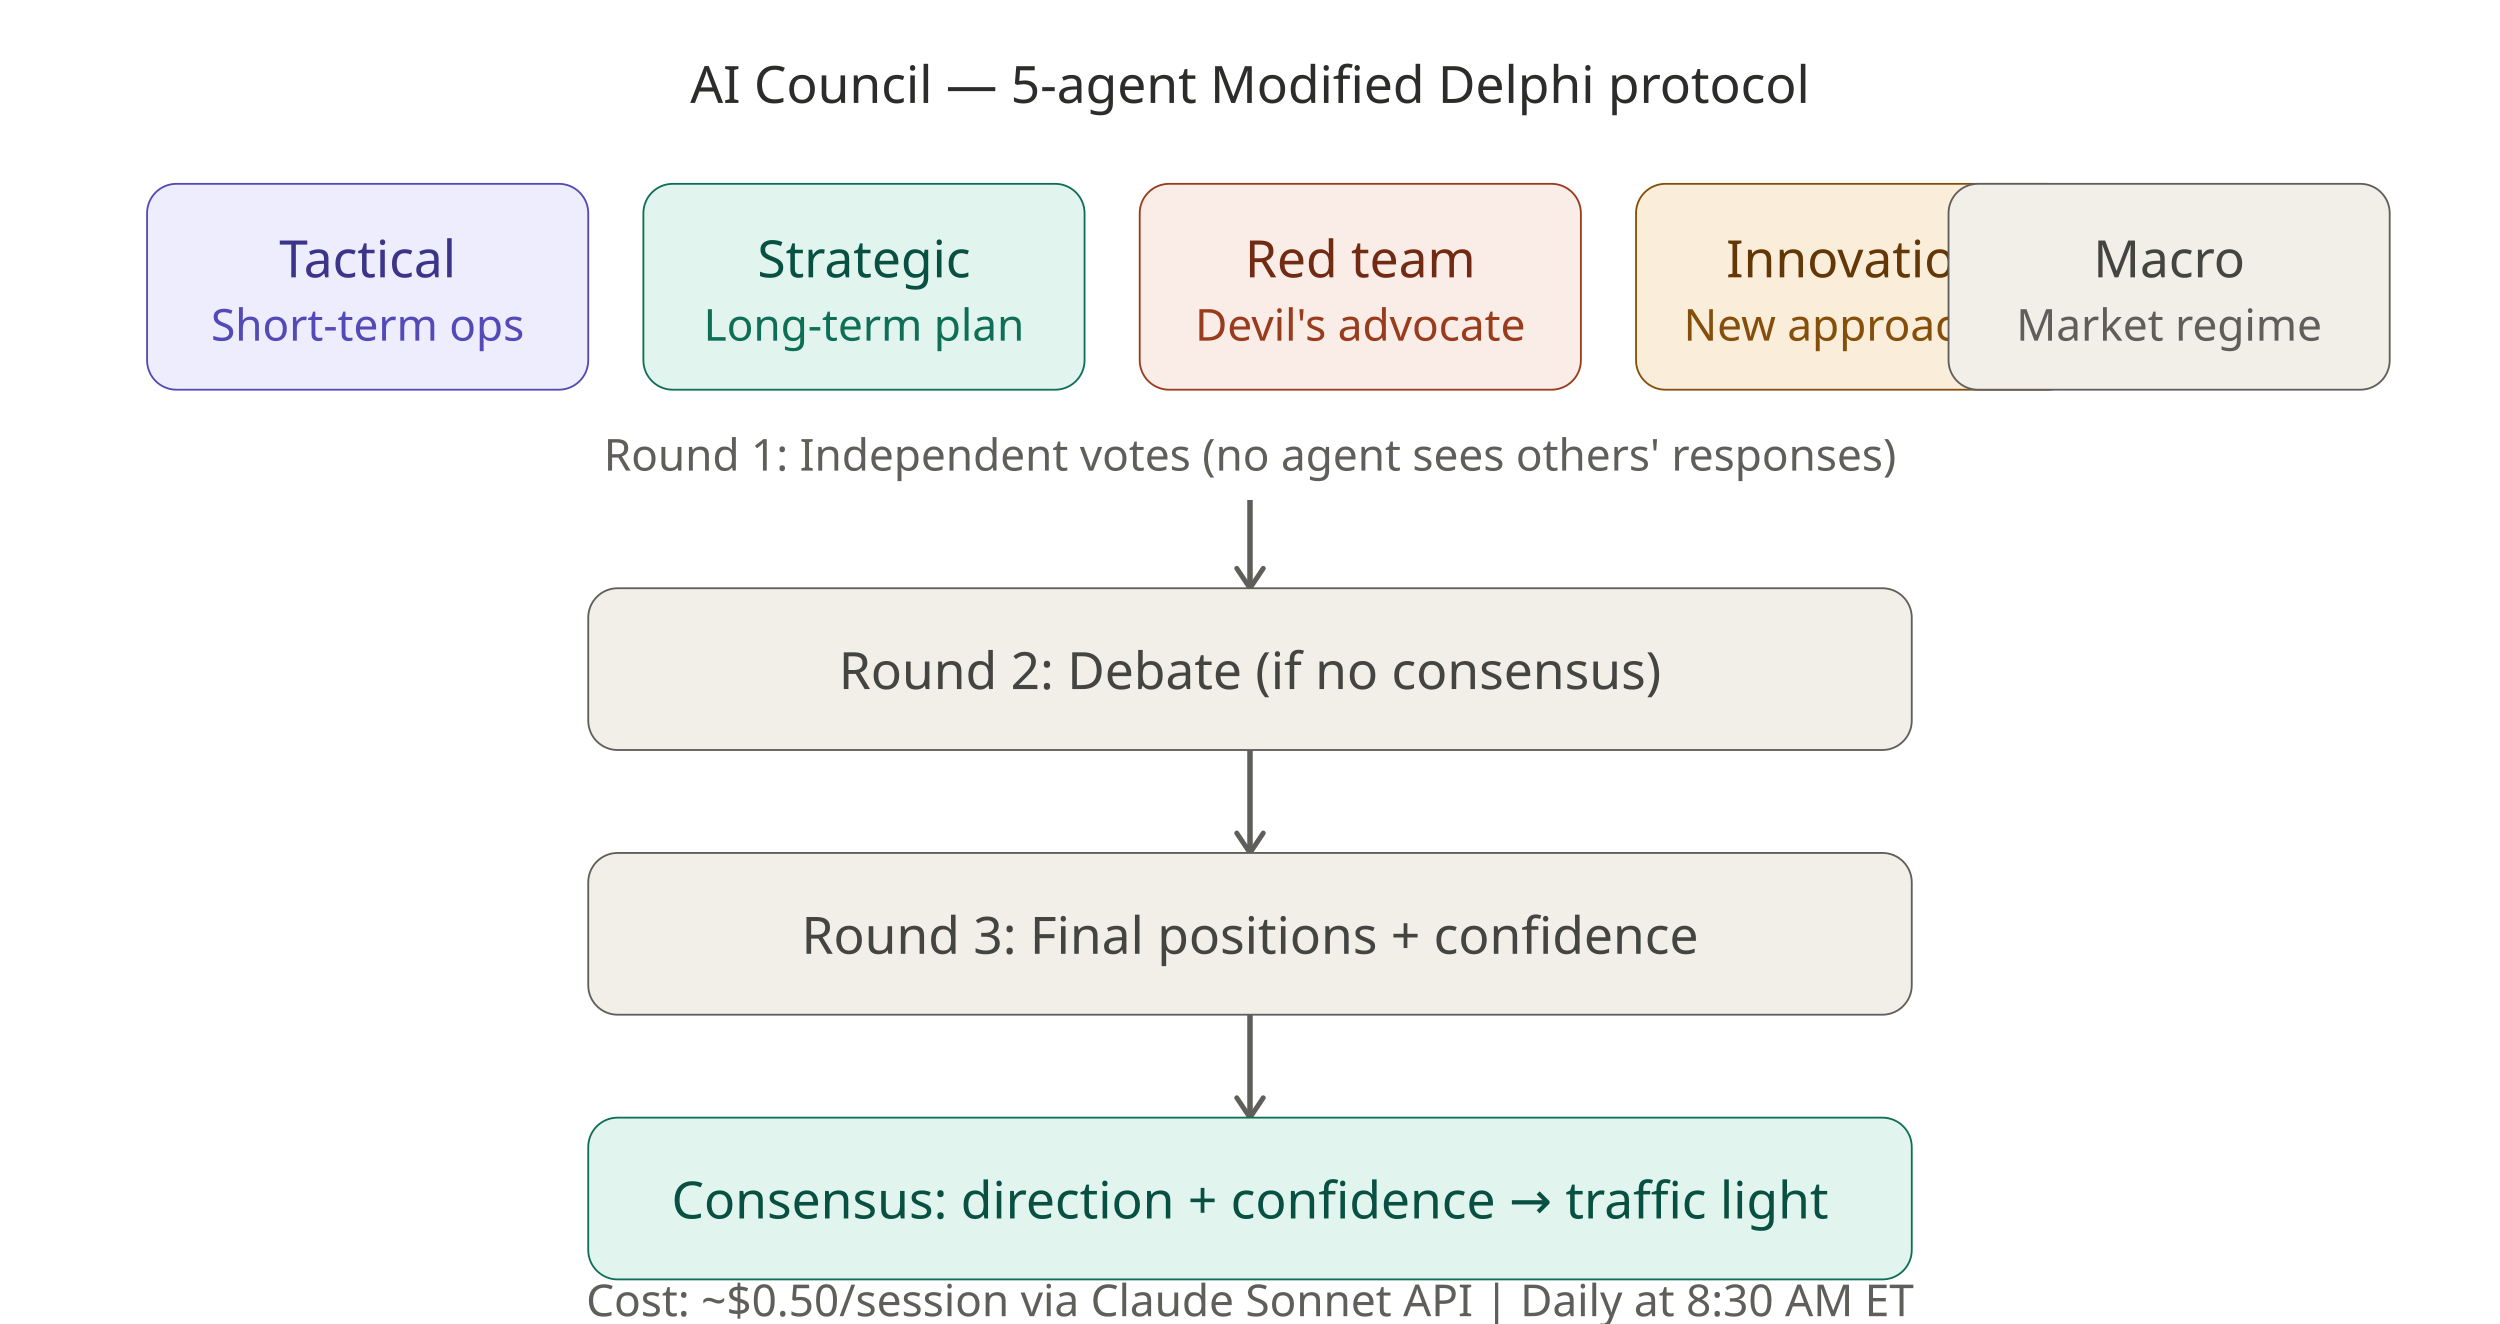
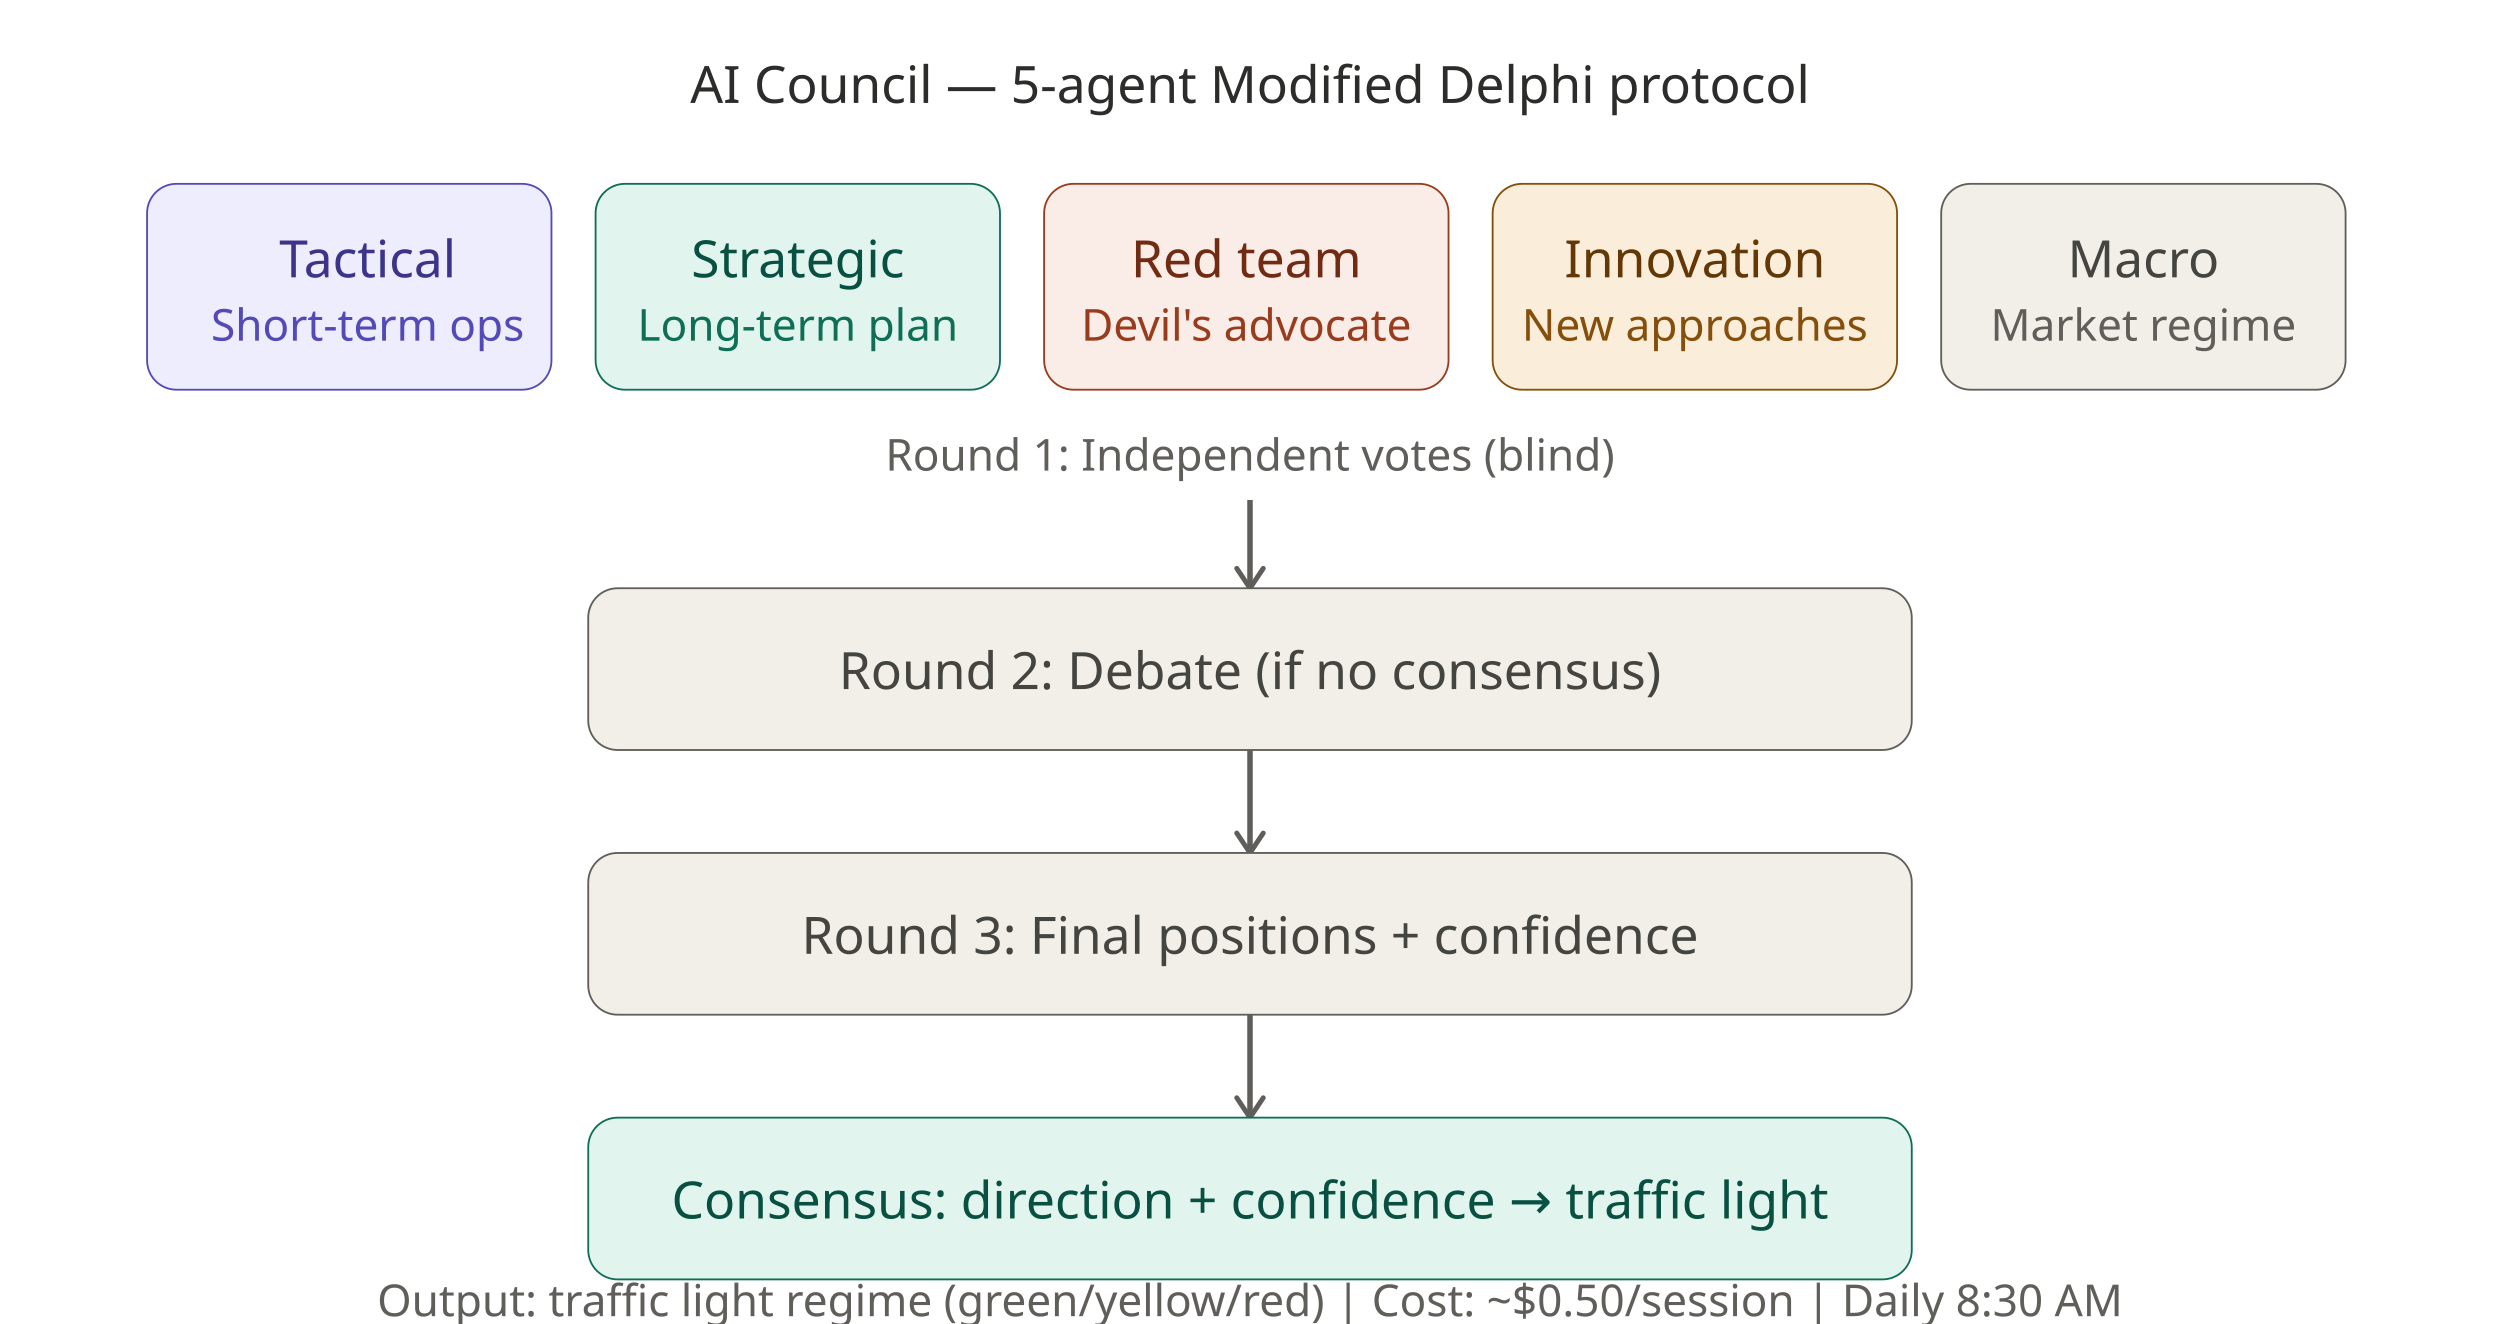
<svg xmlns="http://www.w3.org/2000/svg" width="100%" viewBox="0 0 680 360">
  <style>
.th{font-family:system-ui,sans-serif;font-size:14px;font-weight:500;fill:#2C2C2A}.ts{font-family:system-ui,sans-serif;font-size:12px;fill:#5F5E5A}.arr{stroke:#5F5E5A;stroke-width:1.5}
.c-purple rect{fill:#EEEDFE;stroke:#534AB7;stroke-width:0.5}.c-purple .th{fill:#3C3489}.c-purple .ts{fill:#534AB7}
.c-teal rect{fill:#E1F5EE;stroke:#0F6E56;stroke-width:0.5}.c-teal .th{fill:#085041}.c-teal .ts{fill:#0F6E56}
.c-coral rect{fill:#FAECE7;stroke:#993C1D;stroke-width:0.5}.c-coral .th{fill:#712B13}.c-coral .ts{fill:#993C1D}
.c-amber rect{fill:#FAEEDA;stroke:#854F0B;stroke-width:0.5}.c-amber .th{fill:#633806}.c-amber .ts{fill:#854F0B}
.c-gray rect{fill:#F1EFE8;stroke:#5F5E5A;stroke-width:0.5}.c-gray .th{fill:#444441}.c-gray .ts{fill:#5F5E5A}
@media(prefers-color-scheme:dark){.th{fill:#D3D1C7}.ts{fill:#888780}.arr{stroke:#888780}.c-purple rect{fill:#3C3489;stroke:#AFA9EC}.c-purple .th{fill:#CECBF6}.c-purple .ts{fill:#AFA9EC}.c-teal rect{fill:#085041;stroke:#5DCAA5}.c-teal .th{fill:#9FE1CB}.c-teal .ts{fill:#5DCAA5}.c-coral rect{fill:#712B13;stroke:#F0997B}.c-coral .th{fill:#F5C4B3}.c-coral .ts{fill:#F0997B}.c-amber rect{fill:#633806;stroke:#EF9F27}.c-amber .th{fill:#FAC775}.c-amber .ts{fill:#EF9F27}.c-gray rect{fill:#444441;stroke:#B4B2A9}.c-gray .th{fill:#D3D1C7}.c-gray .ts{fill:#B4B2A9}}
</style>
  <defs>
    <marker id="arrow" viewBox="0 0 10 10" refX="8" refY="5" markerWidth="6" markerHeight="6" orient="auto-start-reverse">
      <path d="M2 1L8 5L2 9" fill="none" stroke="context-stroke" stroke-width="1.5" stroke-linecap="round" stroke-linejoin="round" />
    </marker>
  </defs>
  <text class="th" x="340" y="28" text-anchor="middle">AI Council — 5-agent Modified Delphi protocol</text>
  <g class="c-purple">
-     <rect x="40" y="50" width="120" height="56" rx="8" />
+     <rect x="40" y="50" width="110" height="56" rx="8" />
    <text class="th" x="100" y="70" text-anchor="middle" dominant-baseline="central">Tactical</text>
    <text class="ts" x="100" y="88" text-anchor="middle" dominant-baseline="central">Short-term ops</text>
  </g>
  <g class="c-teal">
-     <rect x="175" y="50" width="120" height="56" rx="8" />
-     <text class="th" x="235" y="70" text-anchor="middle" dominant-baseline="central">Strategic</text>
-     <text class="ts" x="235" y="88" text-anchor="middle" dominant-baseline="central">Long-term plan</text>
+     <rect x="162" y="50" width="110" height="56" rx="8" />
+     <text class="th" x="217" y="70" text-anchor="middle" dominant-baseline="central">Strategic</text>
+     <text class="ts" x="217" y="88" text-anchor="middle" dominant-baseline="central">Long-term plan</text>
  </g>
  <g class="c-coral">
-     <rect x="310" y="50" width="120" height="56" rx="8" />
-     <text class="th" x="370" y="70" text-anchor="middle" dominant-baseline="central">Red team</text>
-     <text class="ts" x="370" y="88" text-anchor="middle" dominant-baseline="central">Devil's advocate</text>
+     <rect x="284" y="50" width="110" height="56" rx="8" />
+     <text class="th" x="339" y="70" text-anchor="middle" dominant-baseline="central">Red team</text>
+     <text class="ts" x="339" y="88" text-anchor="middle" dominant-baseline="central">Devil's advocate</text>
  </g>
  <g class="c-amber">
-     <rect x="445" y="50" width="120" height="56" rx="8" />
-     <text class="th" x="505" y="70" text-anchor="middle" dominant-baseline="central">Innovation</text>
-     <text class="ts" x="505" y="88" text-anchor="middle" dominant-baseline="central">New approaches</text>
+     <rect x="406" y="50" width="110" height="56" rx="8" />
+     <text class="th" x="461" y="70" text-anchor="middle" dominant-baseline="central">Innovation</text>
+     <text class="ts" x="461" y="88" text-anchor="middle" dominant-baseline="central">New approaches</text>
  </g>
  <g class="c-gray">
-     <rect x="530" y="50" width="120" height="56" rx="8" />
-     <text class="th" x="590" y="70" text-anchor="middle" dominant-baseline="central">Macro</text>
-     <text class="ts" x="590" y="88" text-anchor="middle" dominant-baseline="central">Market regime</text>
+     <rect x="528" y="50" width="110" height="56" rx="8" />
+     <text class="th" x="583" y="70" text-anchor="middle" dominant-baseline="central">Macro</text>
+     <text class="ts" x="583" y="88" text-anchor="middle" dominant-baseline="central">Market regime</text>
  </g>
-   <text class="ts" x="340" y="128" text-anchor="middle">Round 1: Independent votes (no agent sees others' responses)</text>
+   <text class="ts" x="340" y="128" text-anchor="middle">Round 1: Independent votes (blind)</text>
  <line x1="340" y1="136" x2="340" y2="160" class="arr" marker-end="url(#arrow)" />
  <g class="c-gray">
    <rect x="160" y="160" width="360" height="44" rx="8" />
    <text class="th" x="340" y="182" text-anchor="middle" dominant-baseline="central">Round 2: Debate (if no consensus)</text>
  </g>
  <line x1="340" y1="204" x2="340" y2="232" class="arr" marker-end="url(#arrow)" />
  <g class="c-gray">
    <rect x="160" y="232" width="360" height="44" rx="8" />
    <text class="th" x="340" y="254" text-anchor="middle" dominant-baseline="central">Round 3: Final positions + confidence</text>
  </g>
  <line x1="340" y1="276" x2="340" y2="304" class="arr" marker-end="url(#arrow)" />
  <g class="c-teal">
    <rect x="160" y="304" width="360" height="44" rx="8" />
    <text class="th" x="340" y="326" text-anchor="middle" dominant-baseline="central">Consensus: direction + confidence → traffic light</text>
  </g>
-   <text class="ts" x="340" y="358" text-anchor="middle">Cost: ~$0.50/session via Claude Sonnet API | Daily at 8:30 AM ET</text>
+   <text class="ts" x="340" y="358" text-anchor="middle">Output: traffic light regime (green/yellow/red) | Cost: ~$0.50/session | Daily 8:30 AM</text>
</svg>
